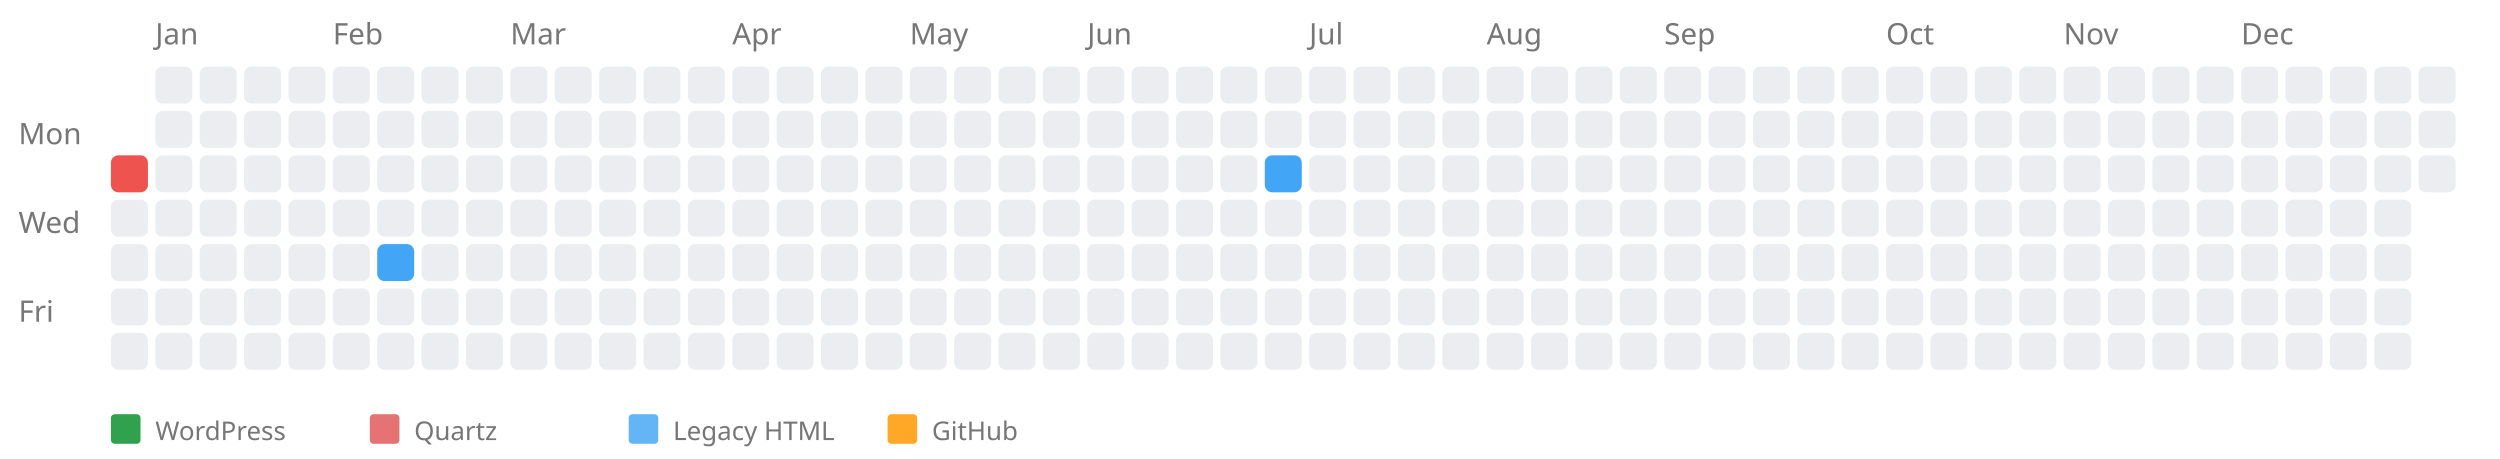
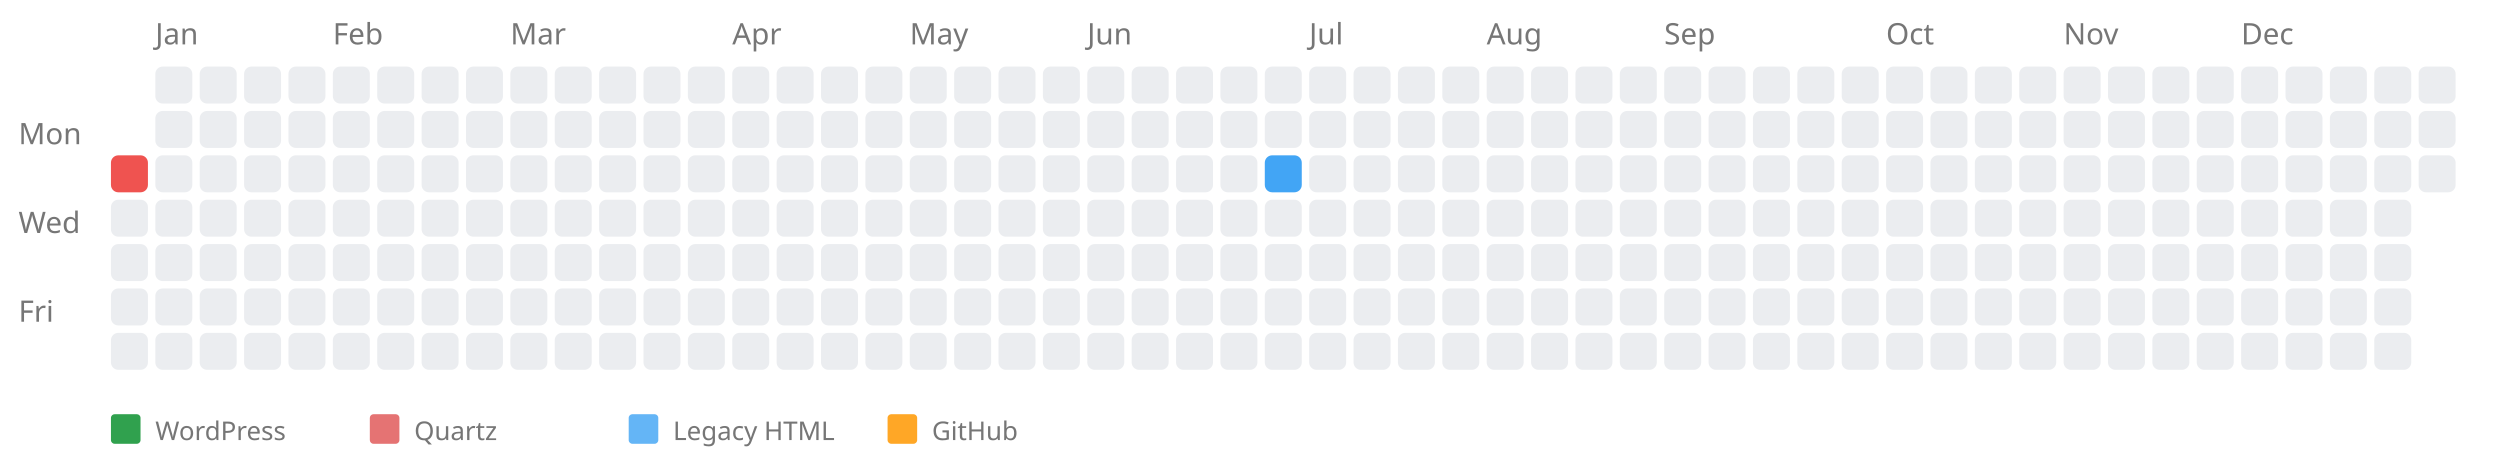
<svg xmlns="http://www.w3.org/2000/svg" width="676" height="124" style="background-color: white;">
  <text x="5" y="39" font-family="sans-serif" font-size="8" fill="#767676">Mon</text>
  <text x="5" y="63" font-family="sans-serif" font-size="8" fill="#767676">Wed</text>
  <text x="5" y="87" font-family="sans-serif" font-size="8" fill="#767676">Fri</text>
  <a href="https://kreier.github.io/quartz/Diary/2002">
    <rect x="30" y="42" width="10" height="10" fill="#ef5350" rx="2" ry="2" />
  </a>
  <rect x="30" y="54" width="10" height="10" fill="#ebedf0" rx="2" ry="2" />
  <rect x="30" y="66" width="10" height="10" fill="#ebedf0" rx="2" ry="2" />
  <rect x="30" y="78" width="10" height="10" fill="#ebedf0" rx="2" ry="2" />
  <rect x="30" y="90" width="10" height="10" fill="#ebedf0" rx="2" ry="2" />
  <text x="42" y="12" font-family="sans-serif" font-size="8" fill="#767676">Jan</text>
  <rect x="42" y="18" width="10" height="10" fill="#ebedf0" rx="2" ry="2" />
  <rect x="42" y="30" width="10" height="10" fill="#ebedf0" rx="2" ry="2" />
  <rect x="42" y="42" width="10" height="10" fill="#ebedf0" rx="2" ry="2" />
  <rect x="42" y="54" width="10" height="10" fill="#ebedf0" rx="2" ry="2" />
  <rect x="42" y="66" width="10" height="10" fill="#ebedf0" rx="2" ry="2" />
  <rect x="42" y="78" width="10" height="10" fill="#ebedf0" rx="2" ry="2" />
  <rect x="42" y="90" width="10" height="10" fill="#ebedf0" rx="2" ry="2" />
  <rect x="54" y="18" width="10" height="10" fill="#ebedf0" rx="2" ry="2" />
  <rect x="54" y="30" width="10" height="10" fill="#ebedf0" rx="2" ry="2" />
  <rect x="54" y="42" width="10" height="10" fill="#ebedf0" rx="2" ry="2" />
  <rect x="54" y="54" width="10" height="10" fill="#ebedf0" rx="2" ry="2" />
  <rect x="54" y="66" width="10" height="10" fill="#ebedf0" rx="2" ry="2" />
  <rect x="54" y="78" width="10" height="10" fill="#ebedf0" rx="2" ry="2" />
  <rect x="54" y="90" width="10" height="10" fill="#ebedf0" rx="2" ry="2" />
  <rect x="66" y="18" width="10" height="10" fill="#ebedf0" rx="2" ry="2" />
  <rect x="66" y="30" width="10" height="10" fill="#ebedf0" rx="2" ry="2" />
  <rect x="66" y="42" width="10" height="10" fill="#ebedf0" rx="2" ry="2" />
  <rect x="66" y="54" width="10" height="10" fill="#ebedf0" rx="2" ry="2" />
  <rect x="66" y="66" width="10" height="10" fill="#ebedf0" rx="2" ry="2" />
  <rect x="66" y="78" width="10" height="10" fill="#ebedf0" rx="2" ry="2" />
  <rect x="66" y="90" width="10" height="10" fill="#ebedf0" rx="2" ry="2" />
  <rect x="78" y="18" width="10" height="10" fill="#ebedf0" rx="2" ry="2" />
  <rect x="78" y="30" width="10" height="10" fill="#ebedf0" rx="2" ry="2" />
  <rect x="78" y="42" width="10" height="10" fill="#ebedf0" rx="2" ry="2" />
  <rect x="78" y="54" width="10" height="10" fill="#ebedf0" rx="2" ry="2" />
  <rect x="78" y="66" width="10" height="10" fill="#ebedf0" rx="2" ry="2" />
  <rect x="78" y="78" width="10" height="10" fill="#ebedf0" rx="2" ry="2" />
  <rect x="78" y="90" width="10" height="10" fill="#ebedf0" rx="2" ry="2" />
  <text x="90" y="12" font-family="sans-serif" font-size="8" fill="#767676">Feb</text>
  <rect x="90" y="18" width="10" height="10" fill="#ebedf0" rx="2" ry="2" />
  <rect x="90" y="30" width="10" height="10" fill="#ebedf0" rx="2" ry="2" />
  <rect x="90" y="42" width="10" height="10" fill="#ebedf0" rx="2" ry="2" />
  <rect x="90" y="54" width="10" height="10" fill="#ebedf0" rx="2" ry="2" />
  <rect x="90" y="66" width="10" height="10" fill="#ebedf0" rx="2" ry="2" />
  <rect x="90" y="78" width="10" height="10" fill="#ebedf0" rx="2" ry="2" />
  <rect x="90" y="90" width="10" height="10" fill="#ebedf0" rx="2" ry="2" />
  <rect x="102" y="18" width="10" height="10" fill="#ebedf0" rx="2" ry="2" />
  <rect x="102" y="30" width="10" height="10" fill="#ebedf0" rx="2" ry="2" />
  <rect x="102" y="42" width="10" height="10" fill="#ebedf0" rx="2" ry="2" />
  <rect x="102" y="54" width="10" height="10" fill="#ebedf0" rx="2" ry="2" />
-   <a href="https://saiht.de/legacy/lite/projekte/deutsch.html">
-     <rect x="102" y="66" width="10" height="10" fill="#42a5f5" rx="2" ry="2" />
-   </a>
+   <rect x="102" y="66" width="10" height="10" fill="#ebedf0" rx="2" ry="2" />
  <rect x="102" y="78" width="10" height="10" fill="#ebedf0" rx="2" ry="2" />
  <rect x="102" y="90" width="10" height="10" fill="#ebedf0" rx="2" ry="2" />
  <rect x="114" y="18" width="10" height="10" fill="#ebedf0" rx="2" ry="2" />
  <rect x="114" y="30" width="10" height="10" fill="#ebedf0" rx="2" ry="2" />
  <rect x="114" y="42" width="10" height="10" fill="#ebedf0" rx="2" ry="2" />
  <rect x="114" y="54" width="10" height="10" fill="#ebedf0" rx="2" ry="2" />
  <rect x="114" y="66" width="10" height="10" fill="#ebedf0" rx="2" ry="2" />
  <rect x="114" y="78" width="10" height="10" fill="#ebedf0" rx="2" ry="2" />
  <rect x="114" y="90" width="10" height="10" fill="#ebedf0" rx="2" ry="2" />
  <rect x="126" y="18" width="10" height="10" fill="#ebedf0" rx="2" ry="2" />
  <rect x="126" y="30" width="10" height="10" fill="#ebedf0" rx="2" ry="2" />
  <rect x="126" y="42" width="10" height="10" fill="#ebedf0" rx="2" ry="2" />
  <rect x="126" y="54" width="10" height="10" fill="#ebedf0" rx="2" ry="2" />
  <rect x="126" y="66" width="10" height="10" fill="#ebedf0" rx="2" ry="2" />
  <rect x="126" y="78" width="10" height="10" fill="#ebedf0" rx="2" ry="2" />
  <rect x="126" y="90" width="10" height="10" fill="#ebedf0" rx="2" ry="2" />
  <text x="138" y="12" font-family="sans-serif" font-size="8" fill="#767676">Mar</text>
  <rect x="138" y="18" width="10" height="10" fill="#ebedf0" rx="2" ry="2" />
  <rect x="138" y="30" width="10" height="10" fill="#ebedf0" rx="2" ry="2" />
  <rect x="138" y="42" width="10" height="10" fill="#ebedf0" rx="2" ry="2" />
  <rect x="138" y="54" width="10" height="10" fill="#ebedf0" rx="2" ry="2" />
  <rect x="138" y="66" width="10" height="10" fill="#ebedf0" rx="2" ry="2" />
  <rect x="138" y="78" width="10" height="10" fill="#ebedf0" rx="2" ry="2" />
  <rect x="138" y="90" width="10" height="10" fill="#ebedf0" rx="2" ry="2" />
  <rect x="150" y="18" width="10" height="10" fill="#ebedf0" rx="2" ry="2" />
  <rect x="150" y="30" width="10" height="10" fill="#ebedf0" rx="2" ry="2" />
  <rect x="150" y="42" width="10" height="10" fill="#ebedf0" rx="2" ry="2" />
  <rect x="150" y="54" width="10" height="10" fill="#ebedf0" rx="2" ry="2" />
  <rect x="150" y="66" width="10" height="10" fill="#ebedf0" rx="2" ry="2" />
  <rect x="150" y="78" width="10" height="10" fill="#ebedf0" rx="2" ry="2" />
  <rect x="150" y="90" width="10" height="10" fill="#ebedf0" rx="2" ry="2" />
  <rect x="162" y="18" width="10" height="10" fill="#ebedf0" rx="2" ry="2" />
  <rect x="162" y="30" width="10" height="10" fill="#ebedf0" rx="2" ry="2" />
  <rect x="162" y="42" width="10" height="10" fill="#ebedf0" rx="2" ry="2" />
  <rect x="162" y="54" width="10" height="10" fill="#ebedf0" rx="2" ry="2" />
  <rect x="162" y="66" width="10" height="10" fill="#ebedf0" rx="2" ry="2" />
  <rect x="162" y="78" width="10" height="10" fill="#ebedf0" rx="2" ry="2" />
  <rect x="162" y="90" width="10" height="10" fill="#ebedf0" rx="2" ry="2" />
  <rect x="174" y="18" width="10" height="10" fill="#ebedf0" rx="2" ry="2" />
  <rect x="174" y="30" width="10" height="10" fill="#ebedf0" rx="2" ry="2" />
  <rect x="174" y="42" width="10" height="10" fill="#ebedf0" rx="2" ry="2" />
  <rect x="174" y="54" width="10" height="10" fill="#ebedf0" rx="2" ry="2" />
  <rect x="174" y="66" width="10" height="10" fill="#ebedf0" rx="2" ry="2" />
  <rect x="174" y="78" width="10" height="10" fill="#ebedf0" rx="2" ry="2" />
  <rect x="174" y="90" width="10" height="10" fill="#ebedf0" rx="2" ry="2" />
  <rect x="186" y="18" width="10" height="10" fill="#ebedf0" rx="2" ry="2" />
  <rect x="186" y="30" width="10" height="10" fill="#ebedf0" rx="2" ry="2" />
  <rect x="186" y="42" width="10" height="10" fill="#ebedf0" rx="2" ry="2" />
  <rect x="186" y="54" width="10" height="10" fill="#ebedf0" rx="2" ry="2" />
  <rect x="186" y="66" width="10" height="10" fill="#ebedf0" rx="2" ry="2" />
  <rect x="186" y="78" width="10" height="10" fill="#ebedf0" rx="2" ry="2" />
  <rect x="186" y="90" width="10" height="10" fill="#ebedf0" rx="2" ry="2" />
  <text x="198" y="12" font-family="sans-serif" font-size="8" fill="#767676">Apr</text>
  <rect x="198" y="18" width="10" height="10" fill="#ebedf0" rx="2" ry="2" />
  <rect x="198" y="30" width="10" height="10" fill="#ebedf0" rx="2" ry="2" />
  <rect x="198" y="42" width="10" height="10" fill="#ebedf0" rx="2" ry="2" />
  <rect x="198" y="54" width="10" height="10" fill="#ebedf0" rx="2" ry="2" />
  <rect x="198" y="66" width="10" height="10" fill="#ebedf0" rx="2" ry="2" />
  <rect x="198" y="78" width="10" height="10" fill="#ebedf0" rx="2" ry="2" />
  <rect x="198" y="90" width="10" height="10" fill="#ebedf0" rx="2" ry="2" />
  <rect x="210" y="18" width="10" height="10" fill="#ebedf0" rx="2" ry="2" />
  <rect x="210" y="30" width="10" height="10" fill="#ebedf0" rx="2" ry="2" />
  <rect x="210" y="42" width="10" height="10" fill="#ebedf0" rx="2" ry="2" />
  <rect x="210" y="54" width="10" height="10" fill="#ebedf0" rx="2" ry="2" />
  <rect x="210" y="66" width="10" height="10" fill="#ebedf0" rx="2" ry="2" />
  <rect x="210" y="78" width="10" height="10" fill="#ebedf0" rx="2" ry="2" />
  <rect x="210" y="90" width="10" height="10" fill="#ebedf0" rx="2" ry="2" />
  <rect x="222" y="18" width="10" height="10" fill="#ebedf0" rx="2" ry="2" />
  <rect x="222" y="30" width="10" height="10" fill="#ebedf0" rx="2" ry="2" />
  <rect x="222" y="42" width="10" height="10" fill="#ebedf0" rx="2" ry="2" />
  <rect x="222" y="54" width="10" height="10" fill="#ebedf0" rx="2" ry="2" />
  <rect x="222" y="66" width="10" height="10" fill="#ebedf0" rx="2" ry="2" />
  <rect x="222" y="78" width="10" height="10" fill="#ebedf0" rx="2" ry="2" />
  <rect x="222" y="90" width="10" height="10" fill="#ebedf0" rx="2" ry="2" />
  <rect x="234" y="18" width="10" height="10" fill="#ebedf0" rx="2" ry="2" />
  <rect x="234" y="30" width="10" height="10" fill="#ebedf0" rx="2" ry="2" />
  <rect x="234" y="42" width="10" height="10" fill="#ebedf0" rx="2" ry="2" />
  <rect x="234" y="54" width="10" height="10" fill="#ebedf0" rx="2" ry="2" />
  <rect x="234" y="66" width="10" height="10" fill="#ebedf0" rx="2" ry="2" />
  <rect x="234" y="78" width="10" height="10" fill="#ebedf0" rx="2" ry="2" />
  <rect x="234" y="90" width="10" height="10" fill="#ebedf0" rx="2" ry="2" />
  <text x="246" y="12" font-family="sans-serif" font-size="8" fill="#767676">May</text>
  <rect x="246" y="18" width="10" height="10" fill="#ebedf0" rx="2" ry="2" />
  <rect x="246" y="30" width="10" height="10" fill="#ebedf0" rx="2" ry="2" />
  <rect x="246" y="42" width="10" height="10" fill="#ebedf0" rx="2" ry="2" />
  <rect x="246" y="54" width="10" height="10" fill="#ebedf0" rx="2" ry="2" />
  <rect x="246" y="66" width="10" height="10" fill="#ebedf0" rx="2" ry="2" />
  <rect x="246" y="78" width="10" height="10" fill="#ebedf0" rx="2" ry="2" />
  <rect x="246" y="90" width="10" height="10" fill="#ebedf0" rx="2" ry="2" />
  <rect x="258" y="18" width="10" height="10" fill="#ebedf0" rx="2" ry="2" />
  <rect x="258" y="30" width="10" height="10" fill="#ebedf0" rx="2" ry="2" />
  <rect x="258" y="42" width="10" height="10" fill="#ebedf0" rx="2" ry="2" />
  <rect x="258" y="54" width="10" height="10" fill="#ebedf0" rx="2" ry="2" />
  <rect x="258" y="66" width="10" height="10" fill="#ebedf0" rx="2" ry="2" />
  <rect x="258" y="78" width="10" height="10" fill="#ebedf0" rx="2" ry="2" />
  <rect x="258" y="90" width="10" height="10" fill="#ebedf0" rx="2" ry="2" />
  <rect x="270" y="18" width="10" height="10" fill="#ebedf0" rx="2" ry="2" />
  <rect x="270" y="30" width="10" height="10" fill="#ebedf0" rx="2" ry="2" />
  <rect x="270" y="42" width="10" height="10" fill="#ebedf0" rx="2" ry="2" />
  <rect x="270" y="54" width="10" height="10" fill="#ebedf0" rx="2" ry="2" />
  <rect x="270" y="66" width="10" height="10" fill="#ebedf0" rx="2" ry="2" />
  <rect x="270" y="78" width="10" height="10" fill="#ebedf0" rx="2" ry="2" />
  <rect x="270" y="90" width="10" height="10" fill="#ebedf0" rx="2" ry="2" />
  <rect x="282" y="18" width="10" height="10" fill="#ebedf0" rx="2" ry="2" />
  <rect x="282" y="30" width="10" height="10" fill="#ebedf0" rx="2" ry="2" />
  <rect x="282" y="42" width="10" height="10" fill="#ebedf0" rx="2" ry="2" />
  <rect x="282" y="54" width="10" height="10" fill="#ebedf0" rx="2" ry="2" />
  <rect x="282" y="66" width="10" height="10" fill="#ebedf0" rx="2" ry="2" />
  <rect x="282" y="78" width="10" height="10" fill="#ebedf0" rx="2" ry="2" />
  <rect x="282" y="90" width="10" height="10" fill="#ebedf0" rx="2" ry="2" />
  <text x="294" y="12" font-family="sans-serif" font-size="8" fill="#767676">Jun</text>
  <rect x="294" y="18" width="10" height="10" fill="#ebedf0" rx="2" ry="2" />
  <rect x="294" y="30" width="10" height="10" fill="#ebedf0" rx="2" ry="2" />
  <rect x="294" y="42" width="10" height="10" fill="#ebedf0" rx="2" ry="2" />
  <rect x="294" y="54" width="10" height="10" fill="#ebedf0" rx="2" ry="2" />
  <rect x="294" y="66" width="10" height="10" fill="#ebedf0" rx="2" ry="2" />
  <rect x="294" y="78" width="10" height="10" fill="#ebedf0" rx="2" ry="2" />
  <rect x="294" y="90" width="10" height="10" fill="#ebedf0" rx="2" ry="2" />
  <rect x="306" y="18" width="10" height="10" fill="#ebedf0" rx="2" ry="2" />
  <rect x="306" y="30" width="10" height="10" fill="#ebedf0" rx="2" ry="2" />
  <rect x="306" y="42" width="10" height="10" fill="#ebedf0" rx="2" ry="2" />
  <rect x="306" y="54" width="10" height="10" fill="#ebedf0" rx="2" ry="2" />
  <rect x="306" y="66" width="10" height="10" fill="#ebedf0" rx="2" ry="2" />
  <rect x="306" y="78" width="10" height="10" fill="#ebedf0" rx="2" ry="2" />
  <rect x="306" y="90" width="10" height="10" fill="#ebedf0" rx="2" ry="2" />
  <rect x="318" y="18" width="10" height="10" fill="#ebedf0" rx="2" ry="2" />
  <rect x="318" y="30" width="10" height="10" fill="#ebedf0" rx="2" ry="2" />
  <rect x="318" y="42" width="10" height="10" fill="#ebedf0" rx="2" ry="2" />
  <rect x="318" y="54" width="10" height="10" fill="#ebedf0" rx="2" ry="2" />
  <rect x="318" y="66" width="10" height="10" fill="#ebedf0" rx="2" ry="2" />
  <rect x="318" y="78" width="10" height="10" fill="#ebedf0" rx="2" ry="2" />
  <rect x="318" y="90" width="10" height="10" fill="#ebedf0" rx="2" ry="2" />
  <rect x="330" y="18" width="10" height="10" fill="#ebedf0" rx="2" ry="2" />
  <rect x="330" y="30" width="10" height="10" fill="#ebedf0" rx="2" ry="2" />
  <rect x="330" y="42" width="10" height="10" fill="#ebedf0" rx="2" ry="2" />
  <rect x="330" y="54" width="10" height="10" fill="#ebedf0" rx="2" ry="2" />
  <rect x="330" y="66" width="10" height="10" fill="#ebedf0" rx="2" ry="2" />
  <rect x="330" y="78" width="10" height="10" fill="#ebedf0" rx="2" ry="2" />
  <rect x="330" y="90" width="10" height="10" fill="#ebedf0" rx="2" ry="2" />
  <rect x="342" y="18" width="10" height="10" fill="#ebedf0" rx="2" ry="2" />
  <rect x="342" y="30" width="10" height="10" fill="#ebedf0" rx="2" ry="2" />
  <a href="https://saiht.de/legacy/urlaub/1997.html">
    <rect x="342" y="42" width="10" height="10" fill="#42a5f5" rx="2" ry="2" />
  </a>
  <rect x="342" y="54" width="10" height="10" fill="#ebedf0" rx="2" ry="2" />
  <rect x="342" y="66" width="10" height="10" fill="#ebedf0" rx="2" ry="2" />
  <rect x="342" y="78" width="10" height="10" fill="#ebedf0" rx="2" ry="2" />
  <rect x="342" y="90" width="10" height="10" fill="#ebedf0" rx="2" ry="2" />
  <text x="354" y="12" font-family="sans-serif" font-size="8" fill="#767676">Jul</text>
  <rect x="354" y="18" width="10" height="10" fill="#ebedf0" rx="2" ry="2" />
  <rect x="354" y="30" width="10" height="10" fill="#ebedf0" rx="2" ry="2" />
  <rect x="354" y="42" width="10" height="10" fill="#ebedf0" rx="2" ry="2" />
  <rect x="354" y="54" width="10" height="10" fill="#ebedf0" rx="2" ry="2" />
  <rect x="354" y="66" width="10" height="10" fill="#ebedf0" rx="2" ry="2" />
  <rect x="354" y="78" width="10" height="10" fill="#ebedf0" rx="2" ry="2" />
  <rect x="354" y="90" width="10" height="10" fill="#ebedf0" rx="2" ry="2" />
  <rect x="366" y="18" width="10" height="10" fill="#ebedf0" rx="2" ry="2" />
  <rect x="366" y="30" width="10" height="10" fill="#ebedf0" rx="2" ry="2" />
  <rect x="366" y="42" width="10" height="10" fill="#ebedf0" rx="2" ry="2" />
  <rect x="366" y="54" width="10" height="10" fill="#ebedf0" rx="2" ry="2" />
  <rect x="366" y="66" width="10" height="10" fill="#ebedf0" rx="2" ry="2" />
  <rect x="366" y="78" width="10" height="10" fill="#ebedf0" rx="2" ry="2" />
  <rect x="366" y="90" width="10" height="10" fill="#ebedf0" rx="2" ry="2" />
  <rect x="378" y="18" width="10" height="10" fill="#ebedf0" rx="2" ry="2" />
  <rect x="378" y="30" width="10" height="10" fill="#ebedf0" rx="2" ry="2" />
  <rect x="378" y="42" width="10" height="10" fill="#ebedf0" rx="2" ry="2" />
  <rect x="378" y="54" width="10" height="10" fill="#ebedf0" rx="2" ry="2" />
  <rect x="378" y="66" width="10" height="10" fill="#ebedf0" rx="2" ry="2" />
  <rect x="378" y="78" width="10" height="10" fill="#ebedf0" rx="2" ry="2" />
  <rect x="378" y="90" width="10" height="10" fill="#ebedf0" rx="2" ry="2" />
  <rect x="390" y="18" width="10" height="10" fill="#ebedf0" rx="2" ry="2" />
  <rect x="390" y="30" width="10" height="10" fill="#ebedf0" rx="2" ry="2" />
  <rect x="390" y="42" width="10" height="10" fill="#ebedf0" rx="2" ry="2" />
  <rect x="390" y="54" width="10" height="10" fill="#ebedf0" rx="2" ry="2" />
  <rect x="390" y="66" width="10" height="10" fill="#ebedf0" rx="2" ry="2" />
  <rect x="390" y="78" width="10" height="10" fill="#ebedf0" rx="2" ry="2" />
  <rect x="390" y="90" width="10" height="10" fill="#ebedf0" rx="2" ry="2" />
  <text x="402" y="12" font-family="sans-serif" font-size="8" fill="#767676">Aug</text>
  <rect x="402" y="18" width="10" height="10" fill="#ebedf0" rx="2" ry="2" />
  <rect x="402" y="30" width="10" height="10" fill="#ebedf0" rx="2" ry="2" />
  <rect x="402" y="42" width="10" height="10" fill="#ebedf0" rx="2" ry="2" />
  <rect x="402" y="54" width="10" height="10" fill="#ebedf0" rx="2" ry="2" />
  <rect x="402" y="66" width="10" height="10" fill="#ebedf0" rx="2" ry="2" />
  <rect x="402" y="78" width="10" height="10" fill="#ebedf0" rx="2" ry="2" />
  <rect x="402" y="90" width="10" height="10" fill="#ebedf0" rx="2" ry="2" />
  <rect x="414" y="18" width="10" height="10" fill="#ebedf0" rx="2" ry="2" />
  <rect x="414" y="30" width="10" height="10" fill="#ebedf0" rx="2" ry="2" />
  <rect x="414" y="42" width="10" height="10" fill="#ebedf0" rx="2" ry="2" />
  <rect x="414" y="54" width="10" height="10" fill="#ebedf0" rx="2" ry="2" />
  <rect x="414" y="66" width="10" height="10" fill="#ebedf0" rx="2" ry="2" />
  <rect x="414" y="78" width="10" height="10" fill="#ebedf0" rx="2" ry="2" />
  <rect x="414" y="90" width="10" height="10" fill="#ebedf0" rx="2" ry="2" />
  <rect x="426" y="18" width="10" height="10" fill="#ebedf0" rx="2" ry="2" />
  <rect x="426" y="30" width="10" height="10" fill="#ebedf0" rx="2" ry="2" />
  <rect x="426" y="42" width="10" height="10" fill="#ebedf0" rx="2" ry="2" />
  <rect x="426" y="54" width="10" height="10" fill="#ebedf0" rx="2" ry="2" />
  <rect x="426" y="66" width="10" height="10" fill="#ebedf0" rx="2" ry="2" />
  <rect x="426" y="78" width="10" height="10" fill="#ebedf0" rx="2" ry="2" />
  <rect x="426" y="90" width="10" height="10" fill="#ebedf0" rx="2" ry="2" />
  <rect x="438" y="18" width="10" height="10" fill="#ebedf0" rx="2" ry="2" />
  <rect x="438" y="30" width="10" height="10" fill="#ebedf0" rx="2" ry="2" />
  <rect x="438" y="42" width="10" height="10" fill="#ebedf0" rx="2" ry="2" />
  <rect x="438" y="54" width="10" height="10" fill="#ebedf0" rx="2" ry="2" />
  <rect x="438" y="66" width="10" height="10" fill="#ebedf0" rx="2" ry="2" />
  <rect x="438" y="78" width="10" height="10" fill="#ebedf0" rx="2" ry="2" />
  <rect x="438" y="90" width="10" height="10" fill="#ebedf0" rx="2" ry="2" />
  <text x="450" y="12" font-family="sans-serif" font-size="8" fill="#767676">Sep</text>
  <rect x="450" y="18" width="10" height="10" fill="#ebedf0" rx="2" ry="2" />
  <rect x="450" y="30" width="10" height="10" fill="#ebedf0" rx="2" ry="2" />
  <rect x="450" y="42" width="10" height="10" fill="#ebedf0" rx="2" ry="2" />
  <rect x="450" y="54" width="10" height="10" fill="#ebedf0" rx="2" ry="2" />
  <rect x="450" y="66" width="10" height="10" fill="#ebedf0" rx="2" ry="2" />
  <rect x="450" y="78" width="10" height="10" fill="#ebedf0" rx="2" ry="2" />
  <rect x="450" y="90" width="10" height="10" fill="#ebedf0" rx="2" ry="2" />
  <rect x="462" y="18" width="10" height="10" fill="#ebedf0" rx="2" ry="2" />
  <rect x="462" y="30" width="10" height="10" fill="#ebedf0" rx="2" ry="2" />
  <rect x="462" y="42" width="10" height="10" fill="#ebedf0" rx="2" ry="2" />
  <rect x="462" y="54" width="10" height="10" fill="#ebedf0" rx="2" ry="2" />
  <rect x="462" y="66" width="10" height="10" fill="#ebedf0" rx="2" ry="2" />
  <rect x="462" y="78" width="10" height="10" fill="#ebedf0" rx="2" ry="2" />
  <rect x="462" y="90" width="10" height="10" fill="#ebedf0" rx="2" ry="2" />
  <rect x="474" y="18" width="10" height="10" fill="#ebedf0" rx="2" ry="2" />
  <rect x="474" y="30" width="10" height="10" fill="#ebedf0" rx="2" ry="2" />
  <rect x="474" y="42" width="10" height="10" fill="#ebedf0" rx="2" ry="2" />
  <rect x="474" y="54" width="10" height="10" fill="#ebedf0" rx="2" ry="2" />
  <rect x="474" y="66" width="10" height="10" fill="#ebedf0" rx="2" ry="2" />
  <rect x="474" y="78" width="10" height="10" fill="#ebedf0" rx="2" ry="2" />
  <rect x="474" y="90" width="10" height="10" fill="#ebedf0" rx="2" ry="2" />
  <rect x="486" y="18" width="10" height="10" fill="#ebedf0" rx="2" ry="2" />
  <rect x="486" y="30" width="10" height="10" fill="#ebedf0" rx="2" ry="2" />
  <rect x="486" y="42" width="10" height="10" fill="#ebedf0" rx="2" ry="2" />
  <rect x="486" y="54" width="10" height="10" fill="#ebedf0" rx="2" ry="2" />
  <rect x="486" y="66" width="10" height="10" fill="#ebedf0" rx="2" ry="2" />
  <rect x="486" y="78" width="10" height="10" fill="#ebedf0" rx="2" ry="2" />
  <rect x="486" y="90" width="10" height="10" fill="#ebedf0" rx="2" ry="2" />
  <rect x="498" y="18" width="10" height="10" fill="#ebedf0" rx="2" ry="2" />
  <rect x="498" y="30" width="10" height="10" fill="#ebedf0" rx="2" ry="2" />
  <rect x="498" y="42" width="10" height="10" fill="#ebedf0" rx="2" ry="2" />
  <rect x="498" y="54" width="10" height="10" fill="#ebedf0" rx="2" ry="2" />
  <rect x="498" y="66" width="10" height="10" fill="#ebedf0" rx="2" ry="2" />
  <rect x="498" y="78" width="10" height="10" fill="#ebedf0" rx="2" ry="2" />
  <rect x="498" y="90" width="10" height="10" fill="#ebedf0" rx="2" ry="2" />
  <text x="510" y="12" font-family="sans-serif" font-size="8" fill="#767676">Oct</text>
  <rect x="510" y="18" width="10" height="10" fill="#ebedf0" rx="2" ry="2" />
  <rect x="510" y="30" width="10" height="10" fill="#ebedf0" rx="2" ry="2" />
  <rect x="510" y="42" width="10" height="10" fill="#ebedf0" rx="2" ry="2" />
  <rect x="510" y="54" width="10" height="10" fill="#ebedf0" rx="2" ry="2" />
  <rect x="510" y="66" width="10" height="10" fill="#ebedf0" rx="2" ry="2" />
  <rect x="510" y="78" width="10" height="10" fill="#ebedf0" rx="2" ry="2" />
  <rect x="510" y="90" width="10" height="10" fill="#ebedf0" rx="2" ry="2" />
  <rect x="522" y="18" width="10" height="10" fill="#ebedf0" rx="2" ry="2" />
  <rect x="522" y="30" width="10" height="10" fill="#ebedf0" rx="2" ry="2" />
  <rect x="522" y="42" width="10" height="10" fill="#ebedf0" rx="2" ry="2" />
  <rect x="522" y="54" width="10" height="10" fill="#ebedf0" rx="2" ry="2" />
  <rect x="522" y="66" width="10" height="10" fill="#ebedf0" rx="2" ry="2" />
  <rect x="522" y="78" width="10" height="10" fill="#ebedf0" rx="2" ry="2" />
  <rect x="522" y="90" width="10" height="10" fill="#ebedf0" rx="2" ry="2" />
  <rect x="534" y="18" width="10" height="10" fill="#ebedf0" rx="2" ry="2" />
  <rect x="534" y="30" width="10" height="10" fill="#ebedf0" rx="2" ry="2" />
  <rect x="534" y="42" width="10" height="10" fill="#ebedf0" rx="2" ry="2" />
  <rect x="534" y="54" width="10" height="10" fill="#ebedf0" rx="2" ry="2" />
  <rect x="534" y="66" width="10" height="10" fill="#ebedf0" rx="2" ry="2" />
  <rect x="534" y="78" width="10" height="10" fill="#ebedf0" rx="2" ry="2" />
  <rect x="534" y="90" width="10" height="10" fill="#ebedf0" rx="2" ry="2" />
  <rect x="546" y="18" width="10" height="10" fill="#ebedf0" rx="2" ry="2" />
  <rect x="546" y="30" width="10" height="10" fill="#ebedf0" rx="2" ry="2" />
  <rect x="546" y="42" width="10" height="10" fill="#ebedf0" rx="2" ry="2" />
  <rect x="546" y="54" width="10" height="10" fill="#ebedf0" rx="2" ry="2" />
  <rect x="546" y="66" width="10" height="10" fill="#ebedf0" rx="2" ry="2" />
  <rect x="546" y="78" width="10" height="10" fill="#ebedf0" rx="2" ry="2" />
  <rect x="546" y="90" width="10" height="10" fill="#ebedf0" rx="2" ry="2" />
  <text x="558" y="12" font-family="sans-serif" font-size="8" fill="#767676">Nov</text>
  <rect x="558" y="18" width="10" height="10" fill="#ebedf0" rx="2" ry="2" />
  <rect x="558" y="30" width="10" height="10" fill="#ebedf0" rx="2" ry="2" />
  <rect x="558" y="42" width="10" height="10" fill="#ebedf0" rx="2" ry="2" />
  <rect x="558" y="54" width="10" height="10" fill="#ebedf0" rx="2" ry="2" />
  <rect x="558" y="66" width="10" height="10" fill="#ebedf0" rx="2" ry="2" />
  <rect x="558" y="78" width="10" height="10" fill="#ebedf0" rx="2" ry="2" />
  <rect x="558" y="90" width="10" height="10" fill="#ebedf0" rx="2" ry="2" />
  <rect x="570" y="18" width="10" height="10" fill="#ebedf0" rx="2" ry="2" />
  <rect x="570" y="30" width="10" height="10" fill="#ebedf0" rx="2" ry="2" />
  <rect x="570" y="42" width="10" height="10" fill="#ebedf0" rx="2" ry="2" />
  <rect x="570" y="54" width="10" height="10" fill="#ebedf0" rx="2" ry="2" />
  <rect x="570" y="66" width="10" height="10" fill="#ebedf0" rx="2" ry="2" />
  <rect x="570" y="78" width="10" height="10" fill="#ebedf0" rx="2" ry="2" />
  <rect x="570" y="90" width="10" height="10" fill="#ebedf0" rx="2" ry="2" />
  <rect x="582" y="18" width="10" height="10" fill="#ebedf0" rx="2" ry="2" />
  <rect x="582" y="30" width="10" height="10" fill="#ebedf0" rx="2" ry="2" />
  <rect x="582" y="42" width="10" height="10" fill="#ebedf0" rx="2" ry="2" />
  <rect x="582" y="54" width="10" height="10" fill="#ebedf0" rx="2" ry="2" />
  <rect x="582" y="66" width="10" height="10" fill="#ebedf0" rx="2" ry="2" />
  <rect x="582" y="78" width="10" height="10" fill="#ebedf0" rx="2" ry="2" />
  <rect x="582" y="90" width="10" height="10" fill="#ebedf0" rx="2" ry="2" />
  <rect x="594" y="18" width="10" height="10" fill="#ebedf0" rx="2" ry="2" />
  <rect x="594" y="30" width="10" height="10" fill="#ebedf0" rx="2" ry="2" />
  <rect x="594" y="42" width="10" height="10" fill="#ebedf0" rx="2" ry="2" />
  <rect x="594" y="54" width="10" height="10" fill="#ebedf0" rx="2" ry="2" />
  <rect x="594" y="66" width="10" height="10" fill="#ebedf0" rx="2" ry="2" />
  <rect x="594" y="78" width="10" height="10" fill="#ebedf0" rx="2" ry="2" />
  <rect x="594" y="90" width="10" height="10" fill="#ebedf0" rx="2" ry="2" />
  <text x="606" y="12" font-family="sans-serif" font-size="8" fill="#767676">Dec</text>
  <rect x="606" y="18" width="10" height="10" fill="#ebedf0" rx="2" ry="2" />
  <rect x="606" y="30" width="10" height="10" fill="#ebedf0" rx="2" ry="2" />
  <rect x="606" y="42" width="10" height="10" fill="#ebedf0" rx="2" ry="2" />
  <rect x="606" y="54" width="10" height="10" fill="#ebedf0" rx="2" ry="2" />
  <rect x="606" y="66" width="10" height="10" fill="#ebedf0" rx="2" ry="2" />
  <rect x="606" y="78" width="10" height="10" fill="#ebedf0" rx="2" ry="2" />
  <rect x="606" y="90" width="10" height="10" fill="#ebedf0" rx="2" ry="2" />
  <rect x="618" y="18" width="10" height="10" fill="#ebedf0" rx="2" ry="2" />
  <rect x="618" y="30" width="10" height="10" fill="#ebedf0" rx="2" ry="2" />
  <rect x="618" y="42" width="10" height="10" fill="#ebedf0" rx="2" ry="2" />
  <rect x="618" y="54" width="10" height="10" fill="#ebedf0" rx="2" ry="2" />
  <rect x="618" y="66" width="10" height="10" fill="#ebedf0" rx="2" ry="2" />
  <rect x="618" y="78" width="10" height="10" fill="#ebedf0" rx="2" ry="2" />
  <rect x="618" y="90" width="10" height="10" fill="#ebedf0" rx="2" ry="2" />
  <rect x="630" y="18" width="10" height="10" fill="#ebedf0" rx="2" ry="2" />
  <rect x="630" y="30" width="10" height="10" fill="#ebedf0" rx="2" ry="2" />
  <rect x="630" y="42" width="10" height="10" fill="#ebedf0" rx="2" ry="2" />
  <rect x="630" y="54" width="10" height="10" fill="#ebedf0" rx="2" ry="2" />
  <rect x="630" y="66" width="10" height="10" fill="#ebedf0" rx="2" ry="2" />
  <rect x="630" y="78" width="10" height="10" fill="#ebedf0" rx="2" ry="2" />
  <rect x="630" y="90" width="10" height="10" fill="#ebedf0" rx="2" ry="2" />
  <rect x="642" y="18" width="10" height="10" fill="#ebedf0" rx="2" ry="2" />
  <rect x="642" y="30" width="10" height="10" fill="#ebedf0" rx="2" ry="2" />
  <rect x="642" y="42" width="10" height="10" fill="#ebedf0" rx="2" ry="2" />
  <rect x="642" y="54" width="10" height="10" fill="#ebedf0" rx="2" ry="2" />
  <rect x="642" y="66" width="10" height="10" fill="#ebedf0" rx="2" ry="2" />
  <rect x="642" y="78" width="10" height="10" fill="#ebedf0" rx="2" ry="2" />
  <rect x="642" y="90" width="10" height="10" fill="#ebedf0" rx="2" ry="2" />
  <rect x="654" y="18" width="10" height="10" fill="#ebedf0" rx="2" ry="2" />
  <rect x="654" y="30" width="10" height="10" fill="#ebedf0" rx="2" ry="2" />
  <rect x="654" y="42" width="10" height="10" fill="#ebedf0" rx="2" ry="2" />
  <rect x="30" y="112" width="8" height="8" fill="#30a14e" rx="1" ry="1" />
  <text x="42" y="119" font-family="sans-serif" font-size="7" fill="#767676">WordPress</text>
  <rect x="100" y="112" width="8" height="8" fill="#e57373" rx="1" ry="1" />
  <text x="112" y="119" font-family="sans-serif" font-size="7" fill="#767676">Quartz</text>
  <rect x="170" y="112" width="8" height="8" fill="#64b5f6" rx="1" ry="1" />
  <text x="182" y="119" font-family="sans-serif" font-size="7" fill="#767676">Legacy HTML</text>
  <rect x="240" y="112" width="8" height="8" fill="#ffa726" rx="1" ry="1" />
  <text x="252" y="119" font-family="sans-serif" font-size="7" fill="#767676">GitHub</text>
</svg>
